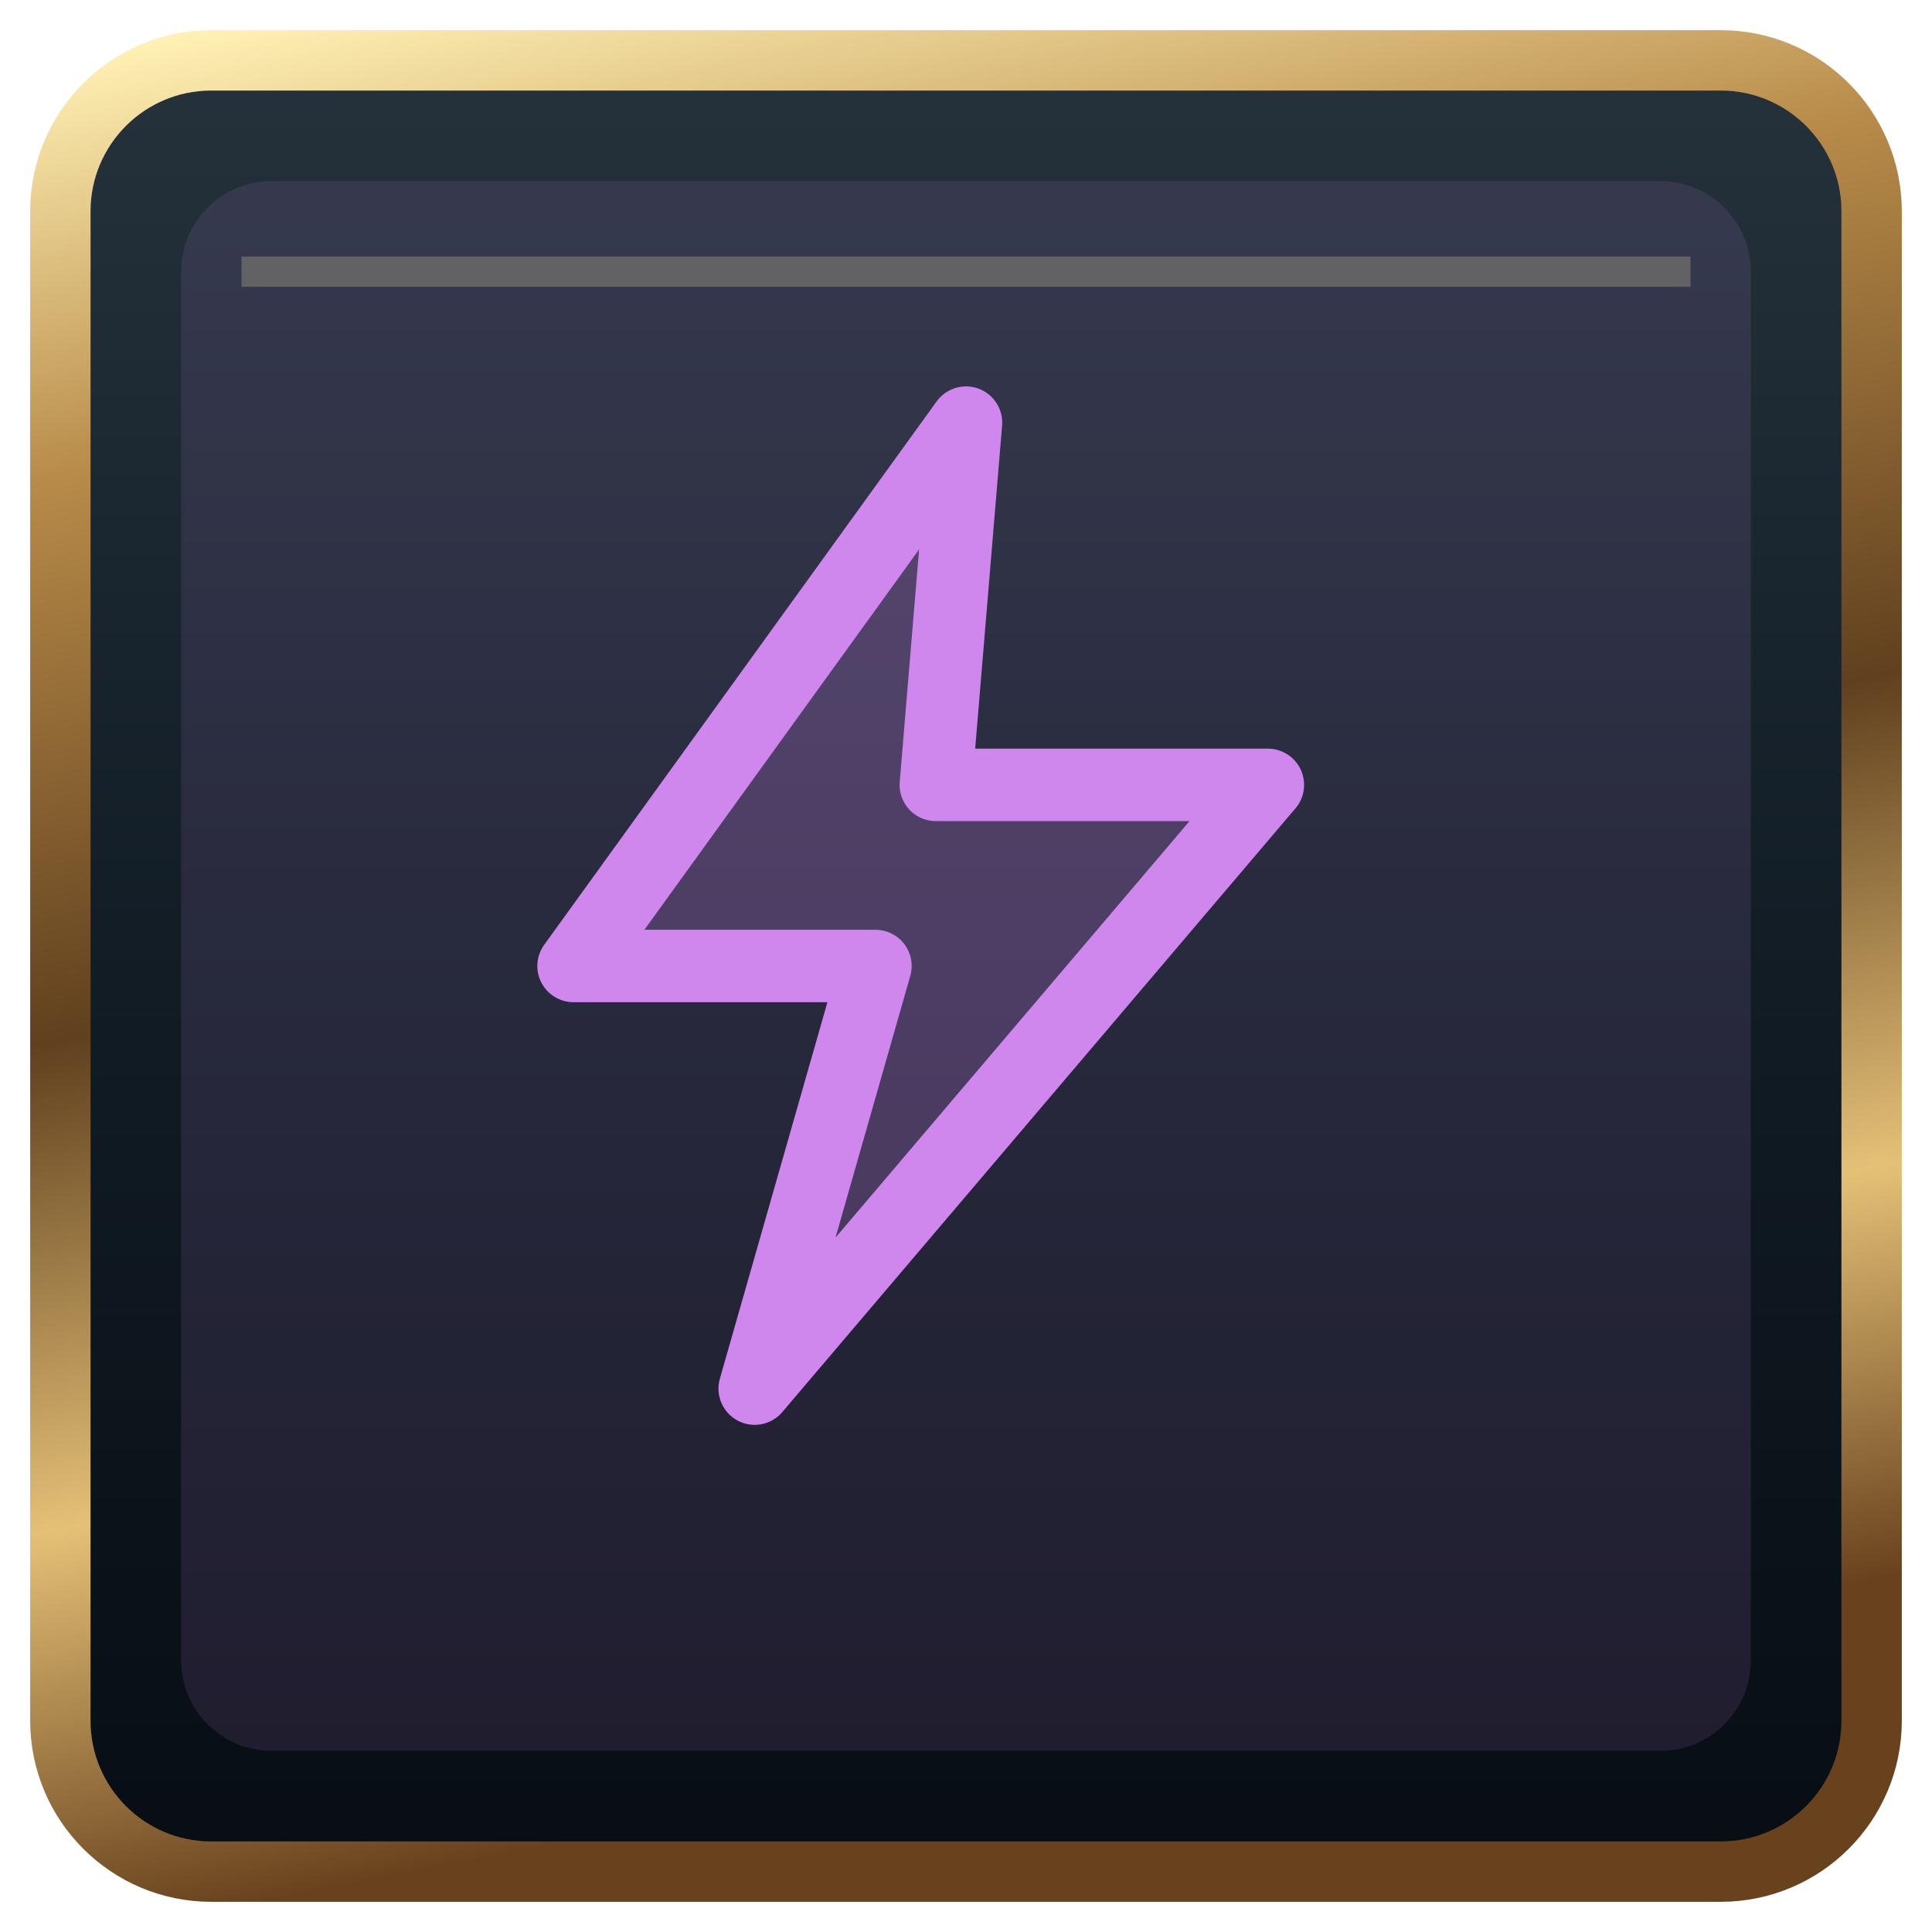
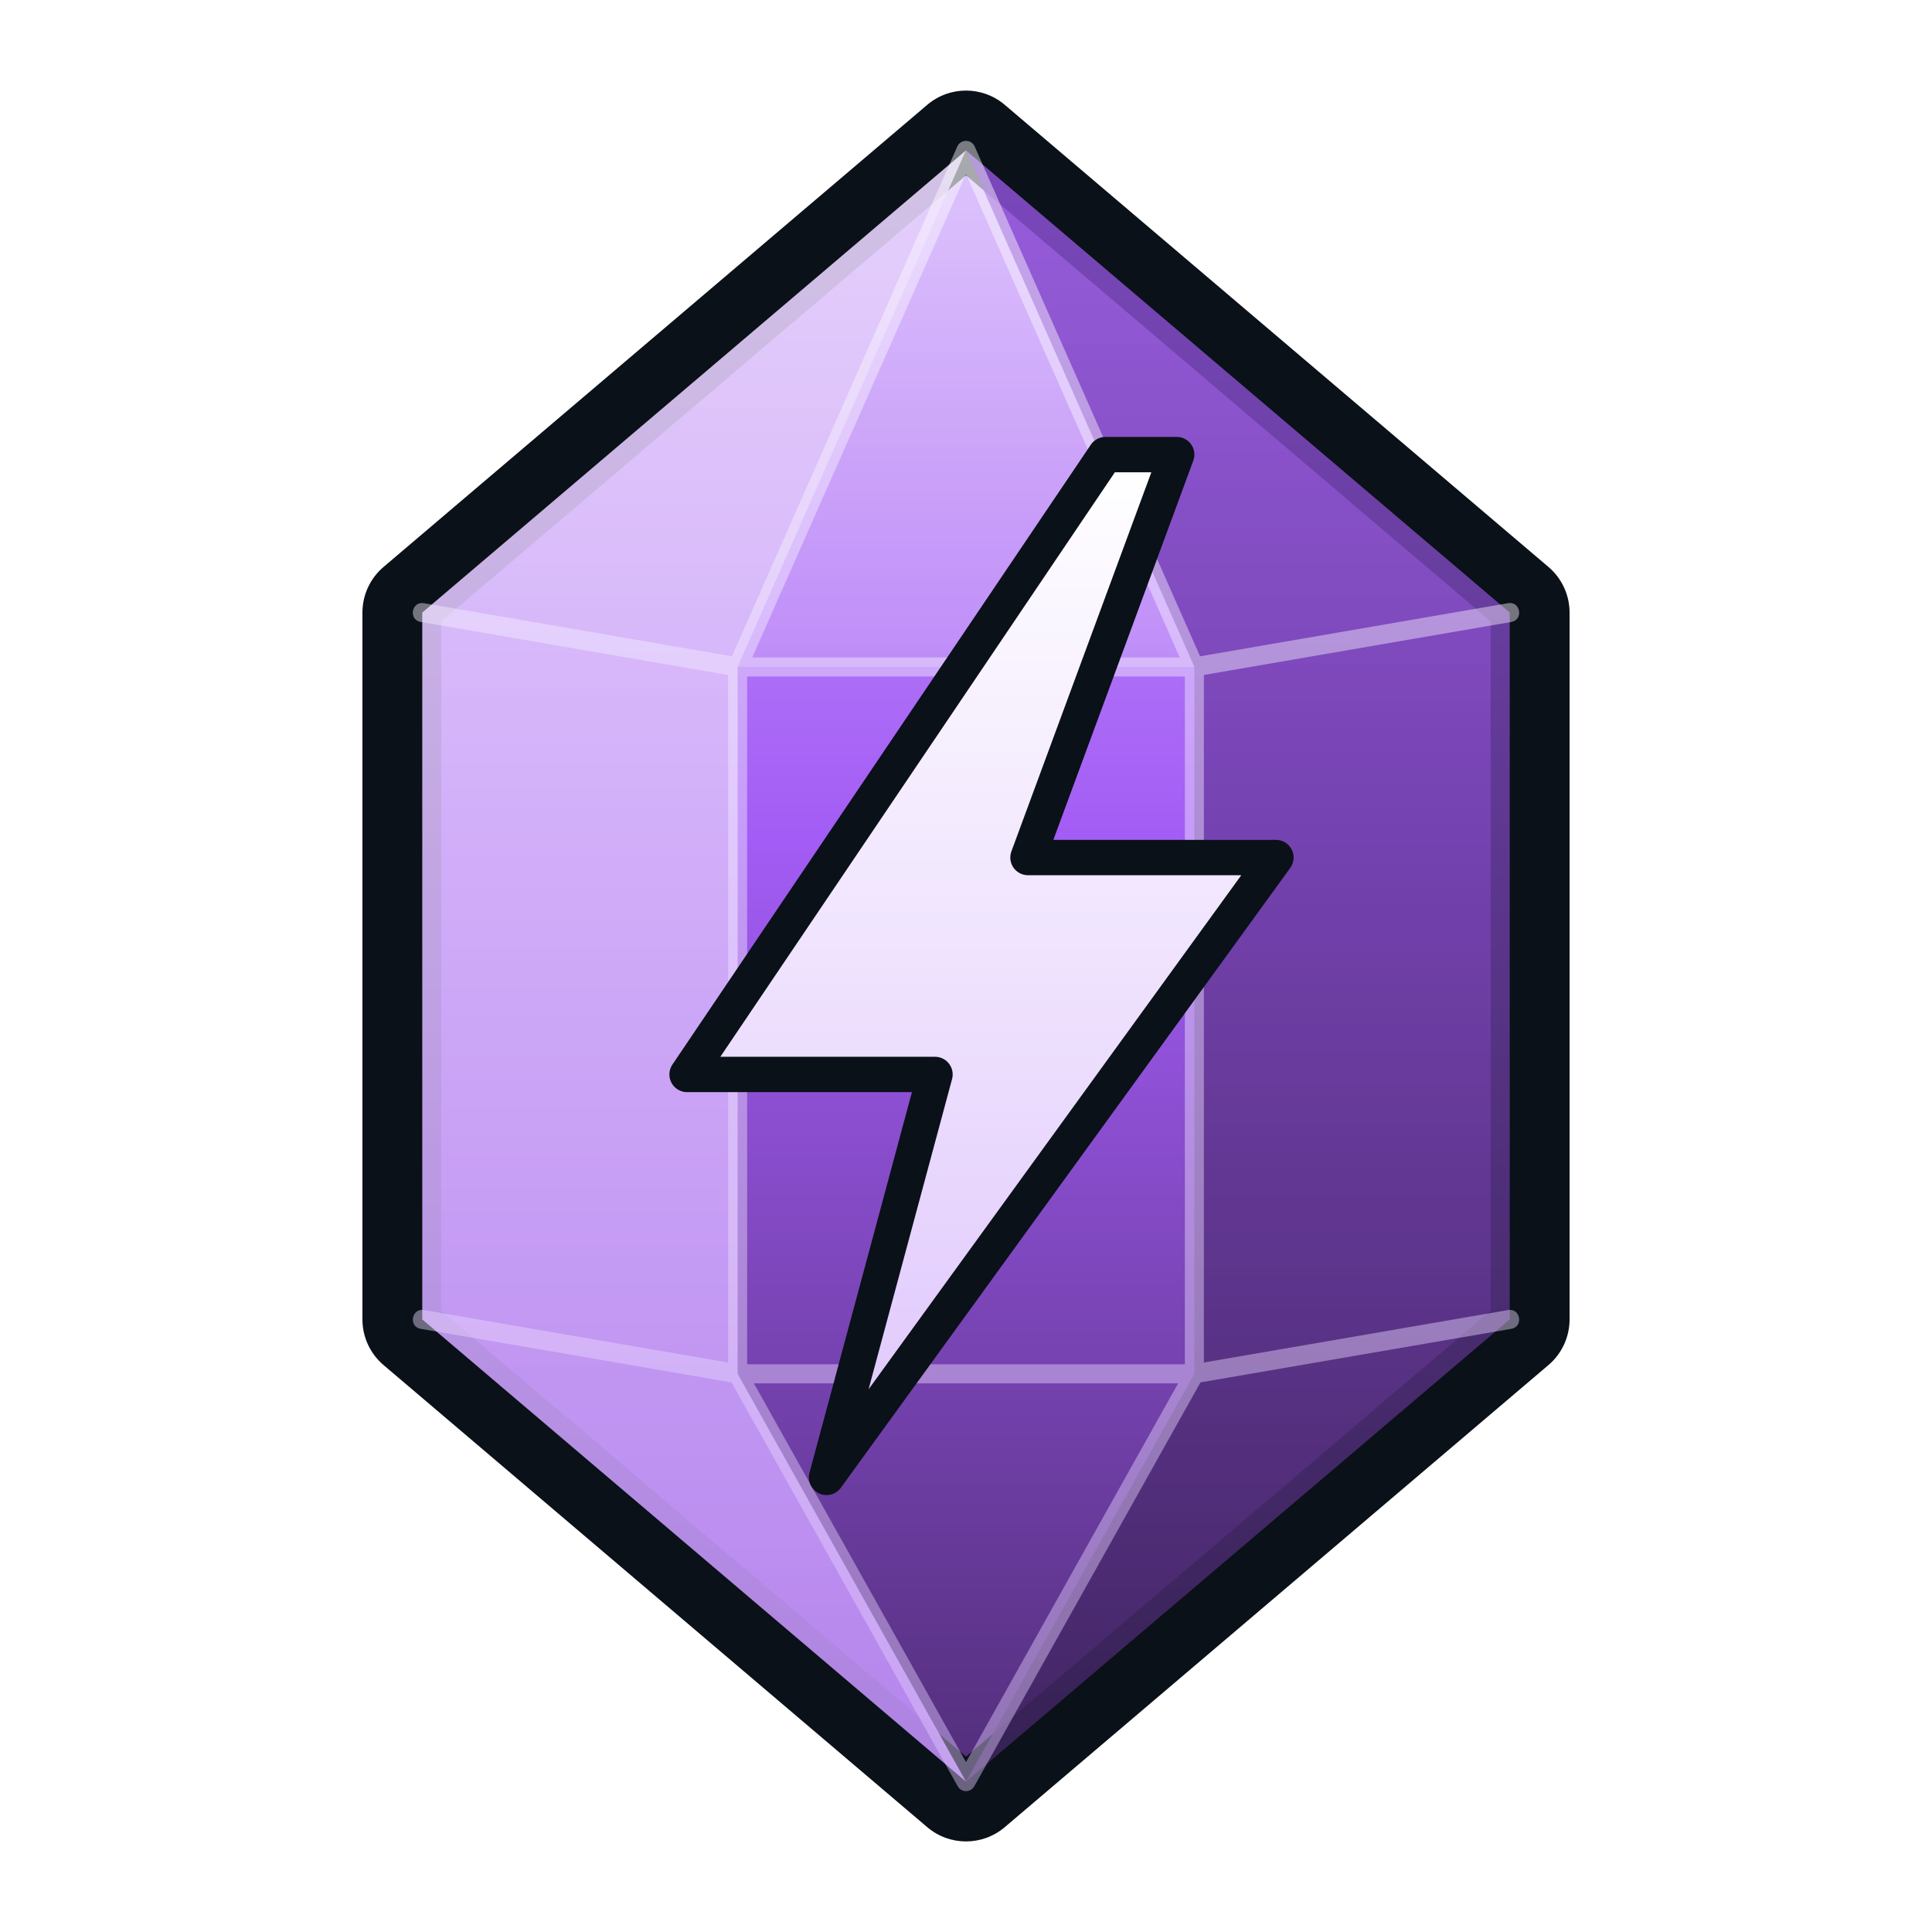
<svg xmlns="http://www.w3.org/2000/svg" width="64" height="64" viewBox="0 0 64 64">
  <defs>
-     <linearGradient id="gold" x2="0.2" y2="1">
-       <stop stop-color="#fff0b4" />
-       <stop offset=".22" stop-color="#b88b49" />
-       <stop offset=".52" stop-color="#60401e" />
-       <stop offset=".78" stop-color="#e4c077" />
-       <stop offset="1" stop-color="#68421d" />
+     <linearGradient id="linear-gradient-1" x1="32" y1="4.981" x2="32" y2="59.019" gradientUnits="userSpaceOnUse">
+       <stop offset="0" stop-color="#cca5fa" />
+       <stop offset="0.42" stop-color="#a35cf5" />
+       <stop offset="1" stop-color="#522e7a" />
    </linearGradient>
-     <linearGradient id="dark" x2="0" y2="1">
-       <stop stop-color="#25323c" />
-       <stop offset=".48" stop-color="#121d26" />
-       <stop offset="1" stop-color="#070d13" />
+     <linearGradient id="linear-gradient-2" x1="22.994" y1="4.981" x2="22.994" y2="59.019" gradientUnits="userSpaceOnUse">
+       <stop offset="0" stop-color="#e8d6fc" />
+       <stop offset="1" stop-color="#bf8df8" />
    </linearGradient>
-     <linearGradient id="blue" x2="0" y2="1">
-       <stop stop-color="#8bb9df" />
-       <stop offset=".24" stop-color="#3e709d" />
-       <stop offset=".75" stop-color="#173957" />
-       <stop offset="1" stop-color="#0d1e30" />
+     <linearGradient id="linear-gradient-3" x1="41.006" y1="4.981" x2="41.006" y2="59.019" gradientUnits="userSpaceOnUse">
+       <stop offset="0" stop-color="#8f51d8" />
+       <stop offset="1" stop-color="#3e235d" />
    </linearGradient>
-     <linearGradient id="red" x2="0" y2="1">
-       <stop stop-color="#ffc0ad" />
-       <stop offset=".3" stop-color="#e94c5b" />
-       <stop offset="1" stop-color="#7d1b30" />
+     <linearGradient id="linear-gradient-4" x1="32" y1="4.981" x2="32" y2="22.093" gradientUnits="userSpaceOnUse">
+       <stop offset="0" stop-color="#ffffff" />
+       <stop offset="1" stop-color="#dfc6fc" />
    </linearGradient>
-     <linearGradient id="mana" x2="0" y2="1">
-       <stop stop-color="#bdeaff" />
-       <stop offset=".3" stop-color="#419ee6" />
-       <stop offset="1" stop-color="#174c92" />
+     <linearGradient id="linear-gradient-5" x1="32" y1="4.667" x2="32" y2="59.334" gradientUnits="userSpaceOnUse">
+       <stop offset="0" stop-color="#ffffff" />
+       <stop offset="1" stop-color="#dfc6fc" />
    </linearGradient>
-     <linearGradient id="amber" x2="0" y2="1">
-       <stop stop-color="#fff0a5" />
-       <stop offset=".3" stop-color="#dba13b" />
-       <stop offset="1" stop-color="#8e5217" />
-     </linearGradient>
-     <linearGradient id="purple" x2="0" y2="1">
-       <stop stop-color="#f2cfff" />
-       <stop offset=".3" stop-color="#a56de5" />
-       <stop offset="1" stop-color="#4e267d" />
-     </linearGradient>
-     <linearGradient id="green" x2="0" y2="1">
-       <stop stop-color="#d3ffc0" />
-       <stop offset=".3" stop-color="#68c56a" />
-       <stop offset="1" stop-color="#245e35" />
+     <linearGradient id="linear-gradient-6" x1="32.513" y1="15.059" x2="32.513" y2="48.941" gradientUnits="userSpaceOnUse">
+       <stop offset="0" stop-color="#ffffff" />
+       <stop offset="1" stop-color="#dfc6fc" />
    </linearGradient>
  </defs>
-   <rect x="2" y="2" width="60" height="60" rx="5" fill="url(#dark)" stroke="url(#gold)" stroke-width="2" />
-   <rect x="6" y="6" width="52" height="52" rx="3" fill="#cf86ed" opacity=".12" />
-   <path d="M8 9 H56" stroke="#fff0ba" opacity=".23" />
-   <g transform="translate(12 12)" stroke="#cf86ed" fill="#cf86ed" fill-opacity=".22" stroke-width="2.4" stroke-linejoin="round" stroke-linecap="round">
-     <path d="M20 2 L7 20 H17 L13 34 L30 14 H19Z" />
+   <g id="Layer_1" data-name="Layer 1">
+     <g id="emblem">
+       <path id="halo" d="M30.717 3.472 C31.457 2.843 32.543 2.843 33.283 3.472 L51.296 18.782 C51.739 19.159 51.994 19.711 51.994 20.292 L51.994 43.708 C51.994 44.289 51.739 44.841 51.296 45.218 L33.283 60.528 C32.543 61.157 31.457 61.157 30.717 60.528 L12.704 45.218 C12.261 44.841 12.006 44.289 12.006 43.708 L12.006 20.292 C12.006 19.711 12.261 19.159 12.704 18.782 Z" fill="#0a1118" />
+       <path id="crystal" d="M32 4.981 L50.012 20.292 L50.012 43.708 L32 59.019 L13.988 43.708 L13.988 20.292 Z" fill="url(#linear-gradient-1)" stroke="#0a1118" stroke-width="1.261" stroke-linejoin="round" />
+       <path id="facets_light" data-name="facets light" d="M13.988 20.292 L32 4.981 L24.435 22.093 L24.435 45.509 L32 59.019 L13.988 43.708 Z" fill="url(#linear-gradient-2)" opacity="0.9" />
+       <path id="facets_dark" data-name="facets dark" d="M39.565 22.093 L32 4.981 L50.012 20.292 L50.012 20.292 L50.012 43.708 L50.012 43.708 L32 59.019 L39.565 45.509 Z" fill="url(#linear-gradient-3)" opacity="0.85" />
+       <path id="crown_light" data-name="crown light" d="M32 4.981 L24.435 22.093 L39.565 22.093 Z" fill="url(#linear-gradient-4)" opacity="0.35" />
+       <path id="facet_lines" data-name="facet lines" d="M32.289 4.855 L39.754 21.741 L49.959 19.981 C50.368 19.911 50.475 20.532 50.066 20.603 L39.88 22.359 L39.88 45.135 L49.959 43.397 C50.368 43.327 50.475 43.948 50.066 44.019 L39.767 45.794 L32.277 59.168 C32.223 59.27 32.116 59.334 32 59.334 L32 59.334 C31.884 59.334 31.777 59.27 31.723 59.168 L24.233 45.794 L13.934 44.019 C13.525 43.948 13.632 43.327 14.041 43.397 L24.12 45.135 L24.12 22.359 L13.934 20.603 C13.525 20.532 13.632 19.911 14.041 19.981 L24.246 21.741 L31.711 4.855 L31.711 4.855 C31.821 4.604 32.179 4.604 32.289 4.855 Z M32 5.761 L24.919 21.778 L39.081 21.778 Z M24.75 22.408 L24.75 45.194 L39.25 45.194 L39.25 22.408 Z M24.973 45.825 L32 58.373 L39.027 45.825 Z" fill="url(#linear-gradient-5)" opacity="0.45" />
+       <path id="bolt" d="M36.62 15.059 L22.76 35.593 L30.973 35.593 L27.38 48.941 L42.267 28.407 L34.053 28.407 L38.98 15.059 Z" fill="url(#linear-gradient-6)" stroke="#0a1118" stroke-width="1.171" stroke-linejoin="round" />
+     </g>
  </g>
</svg>
